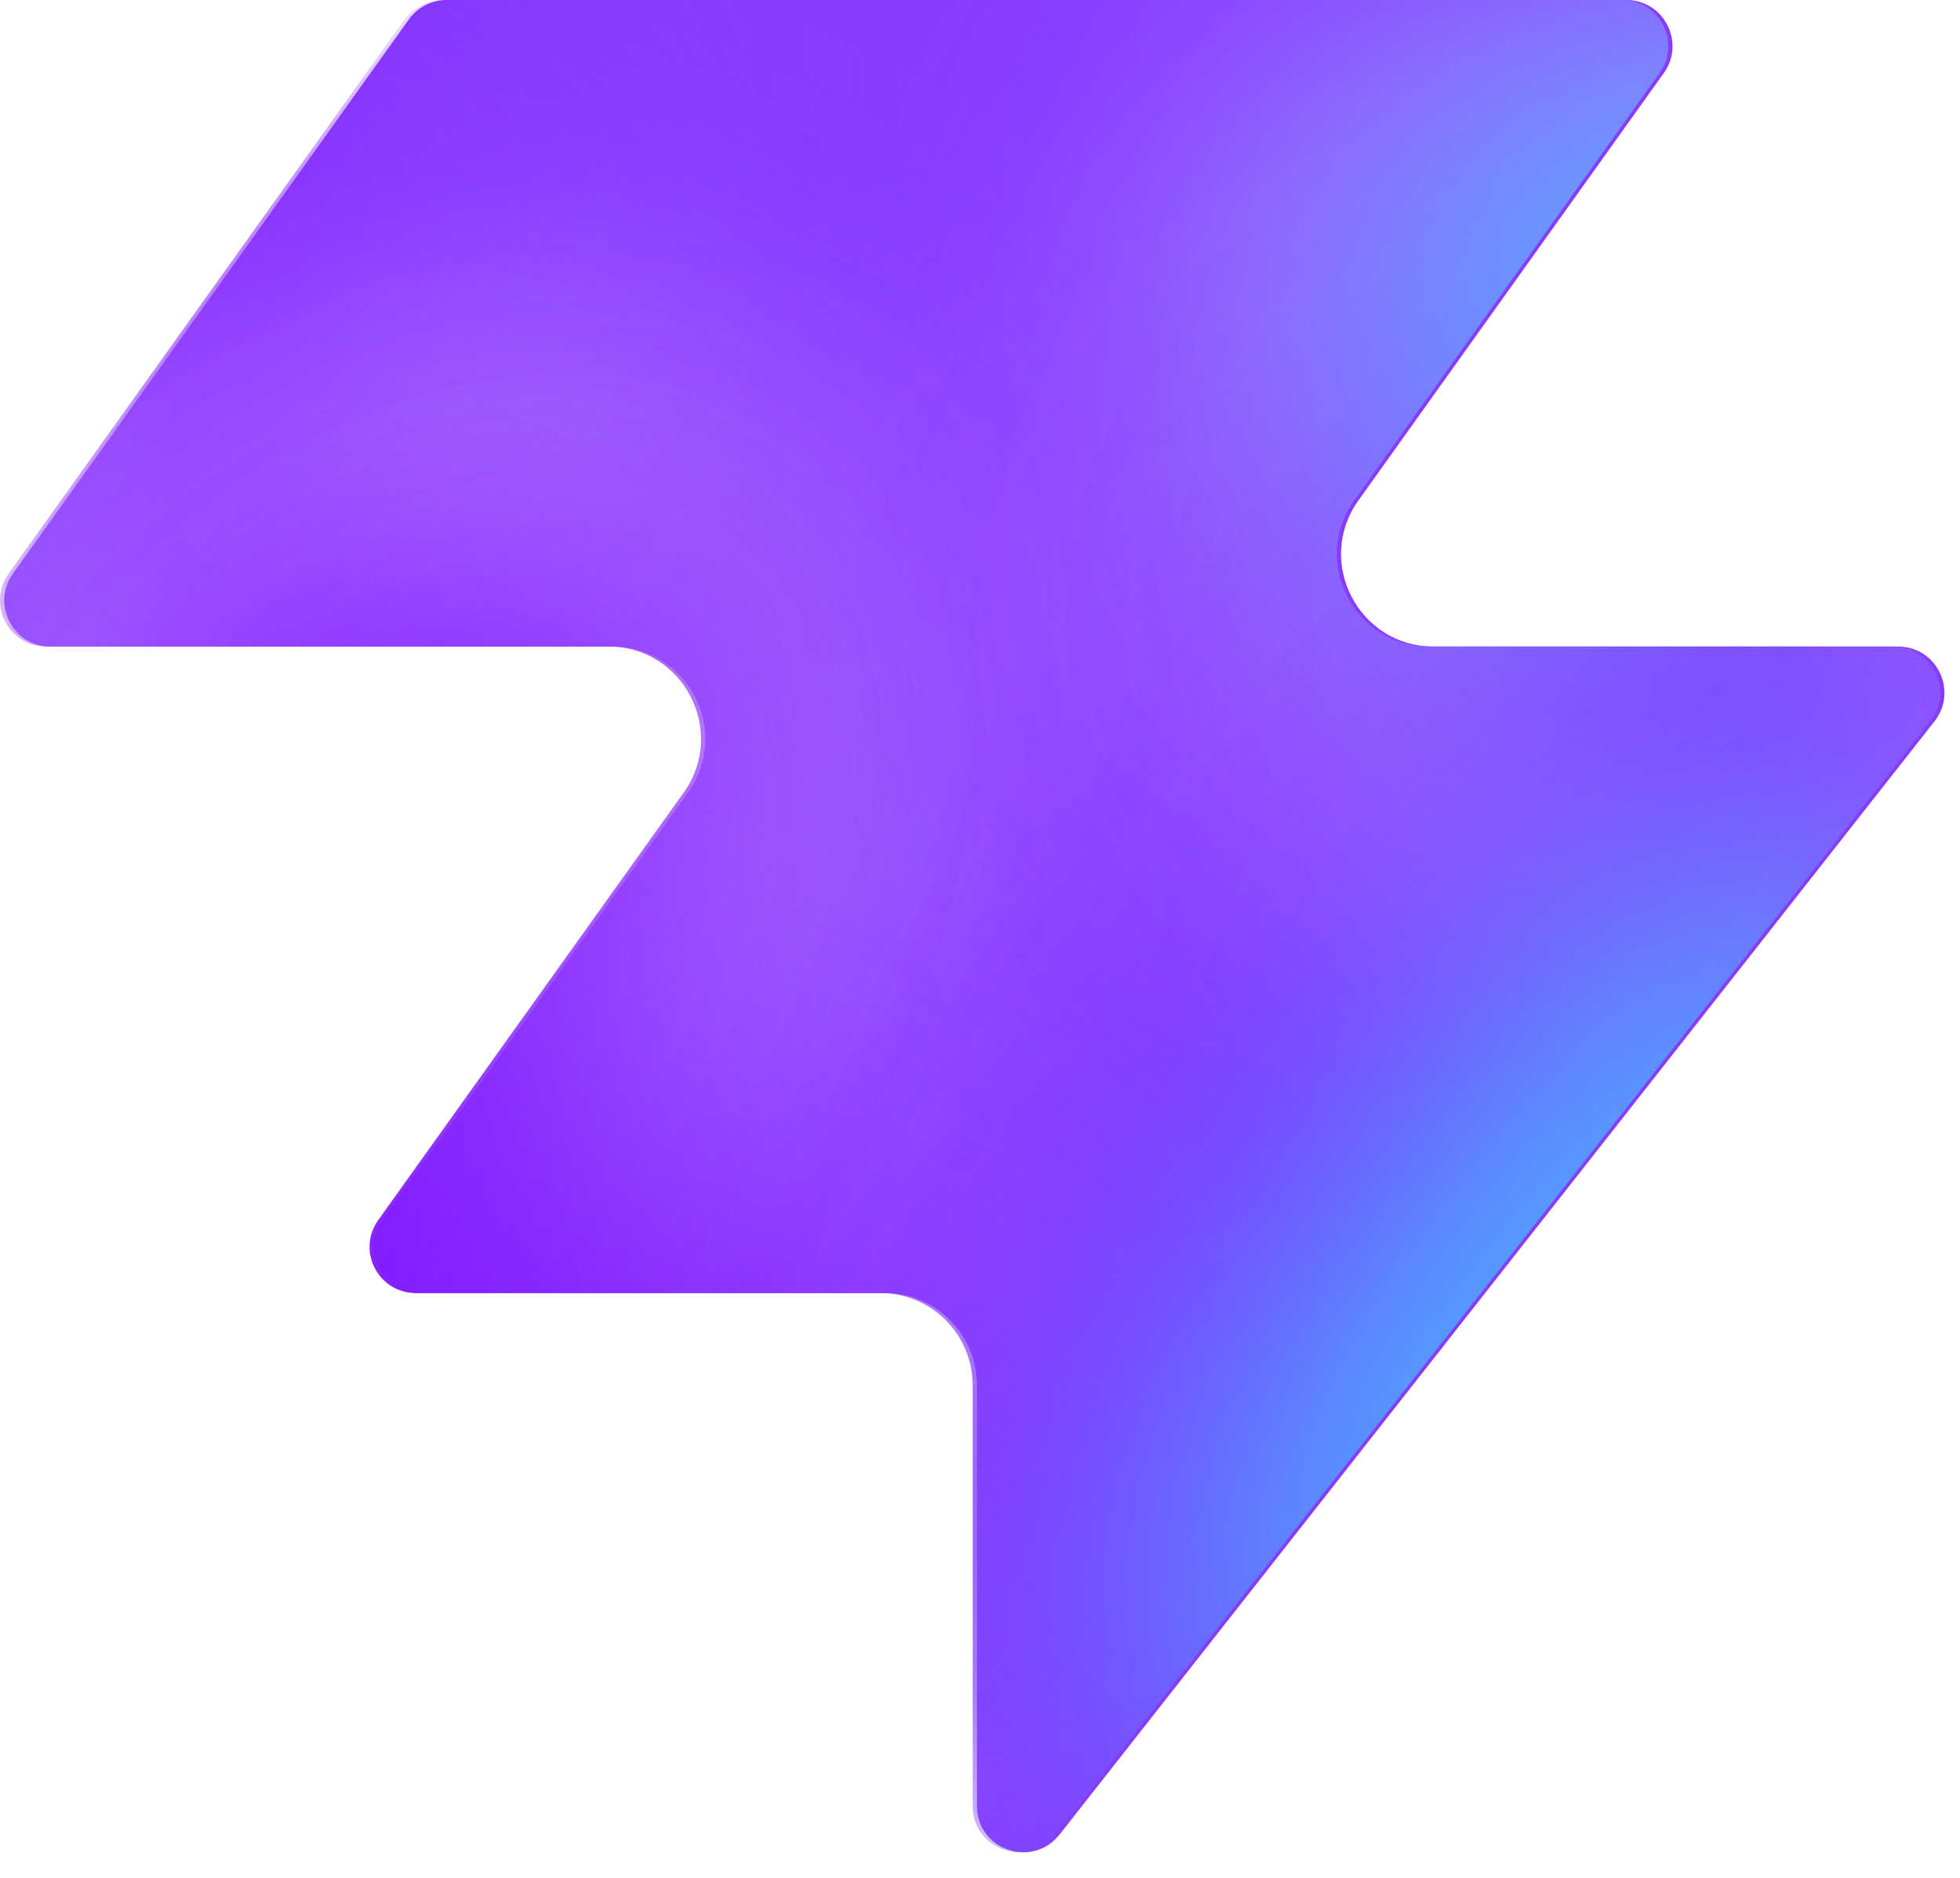
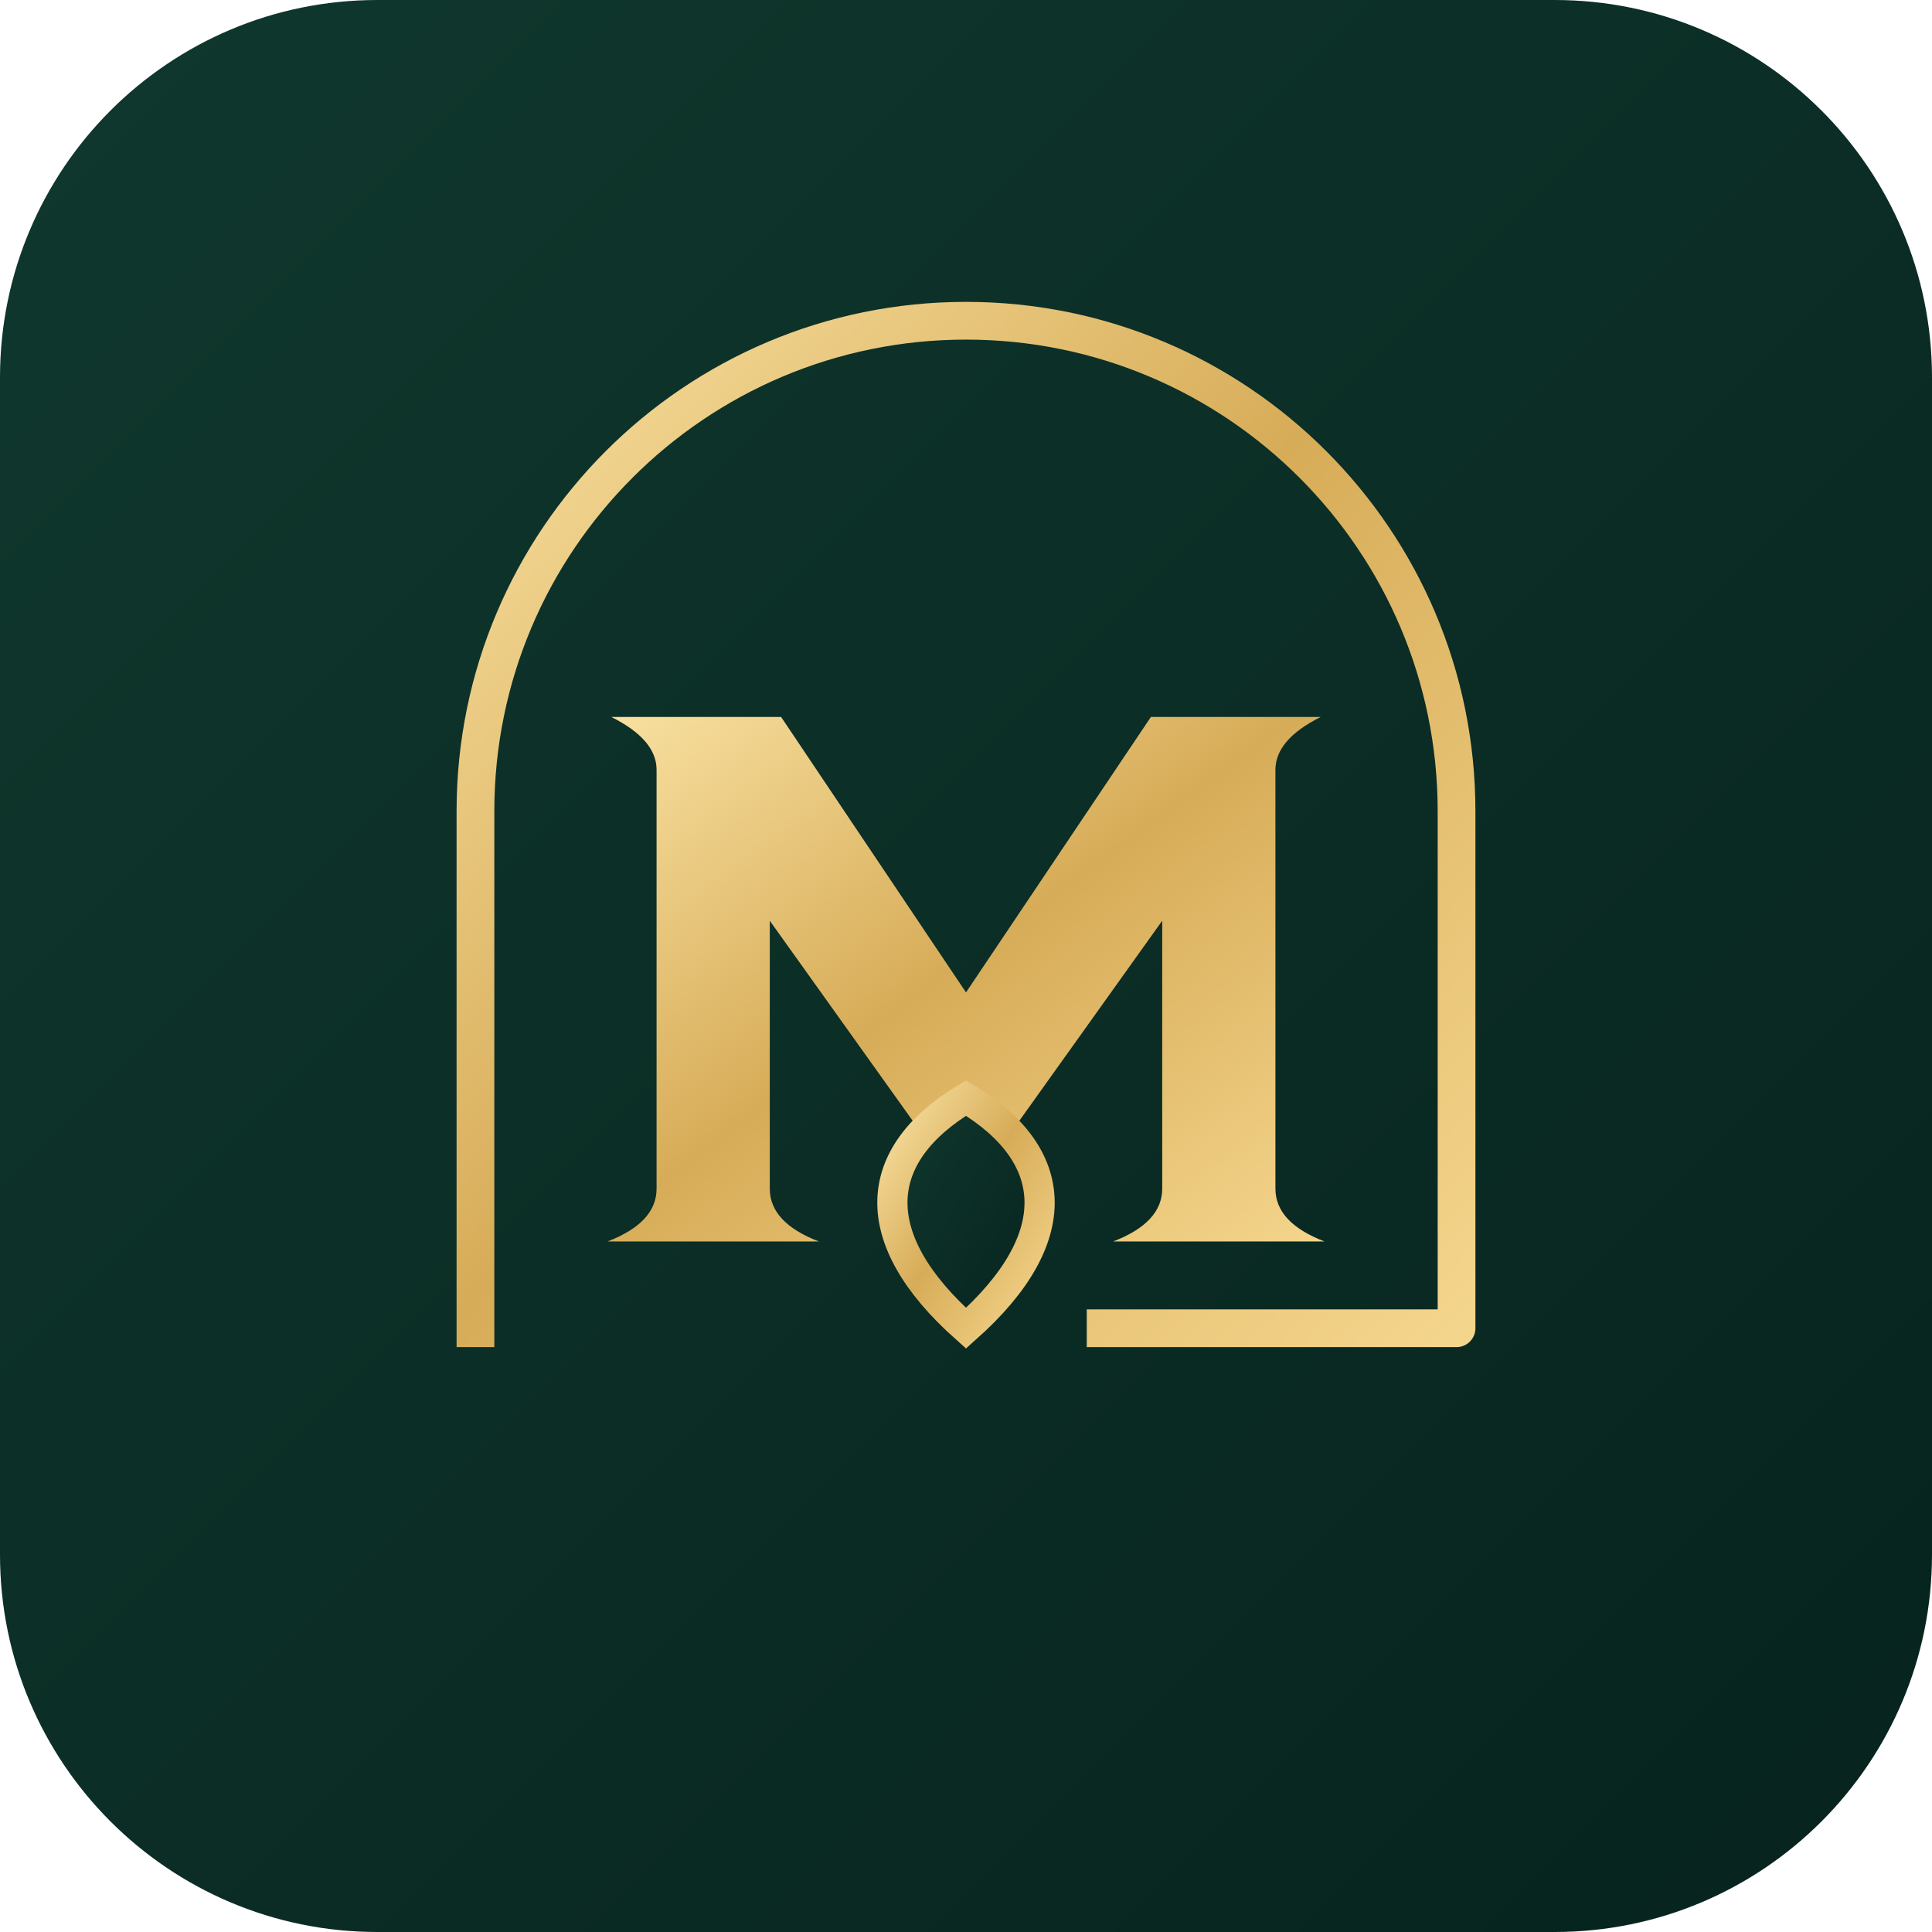
- <svg xmlns="http://www.w3.org/2000/svg" width="48" height="46" fill="none" viewBox="0 0 48 46">
-   <path fill="#863bff" d="M25.946 44.938c-.664.845-2.021.375-2.021-.698V33.937a2.26 2.26 0 0 0-2.262-2.262H10.287c-.92 0-1.456-1.04-.92-1.788l7.48-10.471c1.07-1.497 0-3.578-1.842-3.578H1.237c-.92 0-1.456-1.04-.92-1.788L10.013.474c.214-.297.556-.474.92-.474h28.894c.92 0 1.456 1.04.92 1.788l-7.48 10.471c-1.07 1.498 0 3.579 1.842 3.579h11.377c.943 0 1.473 1.088.89 1.83L25.947 44.94z" style="fill:#863bff;fill:color(display-p3 .525 .23 1);fill-opacity:1" />
-   <mask id="a" width="48" height="46" x="0" y="0" maskUnits="userSpaceOnUse" style="mask-type:alpha">
-     <path fill="#000" d="M25.842 44.938c-.664.844-2.021.375-2.021-.698V33.937a2.26 2.26 0 0 0-2.262-2.262H10.183c-.92 0-1.456-1.04-.92-1.788l7.48-10.471c1.07-1.498 0-3.579-1.842-3.579H1.133c-.92 0-1.456-1.04-.92-1.787L9.91.473c.214-.297.556-.474.92-.474h28.894c.92 0 1.456 1.04.92 1.788l-7.48 10.471c-1.07 1.498 0 3.578 1.842 3.578h11.377c.943 0 1.473 1.088.89 1.832L25.843 44.94z" style="fill:#000;fill-opacity:1" />
-   </mask>
-   <g mask="url(#a)">
-     <g filter="url(#b)">
-       <ellipse cx="5.508" cy="14.704" fill="#ede6ff" rx="5.508" ry="14.704" style="fill:#ede6ff;fill:color(display-p3 .927 .903 1);fill-opacity:1" transform="matrix(.00324 1 1 -.00324 -4.47 31.516)" />
-     </g>
-     <g filter="url(#c)">
-       <ellipse cx="10.399" cy="29.851" fill="#ede6ff" rx="10.399" ry="29.851" style="fill:#ede6ff;fill:color(display-p3 .927 .903 1);fill-opacity:1" transform="matrix(.00324 1 1 -.00324 -39.328 7.883)" />
-     </g>
-     <g filter="url(#d)">
-       <ellipse cx="5.508" cy="30.487" fill="#7e14ff" rx="5.508" ry="30.487" style="fill:#7e14ff;fill:color(display-p3 .492 .077 1);fill-opacity:1" transform="rotate(89.814 -25.913 -14.639)scale(1 -1)" />
-     </g>
-     <g filter="url(#e)">
-       <ellipse cx="5.508" cy="30.599" fill="#7e14ff" rx="5.508" ry="30.599" style="fill:#7e14ff;fill:color(display-p3 .492 .077 1);fill-opacity:1" transform="rotate(89.814 -32.644 -3.334)scale(1 -1)" />
-     </g>
-     <g filter="url(#f)">
-       <ellipse cx="5.508" cy="30.599" fill="#7e14ff" rx="5.508" ry="30.599" style="fill:#7e14ff;fill:color(display-p3 .492 .077 1);fill-opacity:1" transform="matrix(.00324 1 1 -.00324 -34.34 30.47)" />
-     </g>
-     <g filter="url(#g)">
-       <ellipse cx="14.072" cy="22.078" fill="#ede6ff" rx="14.072" ry="22.078" style="fill:#ede6ff;fill:color(display-p3 .927 .903 1);fill-opacity:1" transform="rotate(93.35 24.506 48.493)scale(-1 1)" />
-     </g>
-     <g filter="url(#h)">
-       <ellipse cx="3.47" cy="21.501" fill="#7e14ff" rx="3.47" ry="21.501" style="fill:#7e14ff;fill:color(display-p3 .492 .077 1);fill-opacity:1" transform="rotate(89.009 28.708 47.59)scale(-1 1)" />
-     </g>
-     <g filter="url(#i)">
-       <ellipse cx="3.47" cy="21.501" fill="#7e14ff" rx="3.47" ry="21.501" style="fill:#7e14ff;fill:color(display-p3 .492 .077 1);fill-opacity:1" transform="rotate(89.009 28.708 47.59)scale(-1 1)" />
-     </g>
-     <g filter="url(#j)">
-       <ellipse cx=".387" cy="8.972" fill="#7e14ff" rx="4.407" ry="29.108" style="fill:#7e14ff;fill:color(display-p3 .492 .077 1);fill-opacity:1" transform="rotate(39.51 .387 8.972)" />
-     </g>
-     <g filter="url(#k)">
-       <ellipse cx="47.523" cy="-6.092" fill="#7e14ff" rx="4.407" ry="29.108" style="fill:#7e14ff;fill:color(display-p3 .492 .077 1);fill-opacity:1" transform="rotate(37.892 47.523 -6.092)" />
-     </g>
-     <g filter="url(#l)">
-       <ellipse cx="41.412" cy="6.333" fill="#47bfff" rx="5.971" ry="9.665" style="fill:#47bfff;fill:color(display-p3 .28 .748 1);fill-opacity:1" transform="rotate(37.892 41.412 6.333)" />
-     </g>
-     <g filter="url(#m)">
-       <ellipse cx="-1.879" cy="38.332" fill="#7e14ff" rx="4.407" ry="29.108" style="fill:#7e14ff;fill:color(display-p3 .492 .077 1);fill-opacity:1" transform="rotate(37.892 -1.88 38.332)" />
-     </g>
-     <g filter="url(#n)">
-       <ellipse cx="-1.879" cy="38.332" fill="#7e14ff" rx="4.407" ry="29.108" style="fill:#7e14ff;fill:color(display-p3 .492 .077 1);fill-opacity:1" transform="rotate(37.892 -1.88 38.332)" />
-     </g>
-     <g filter="url(#o)">
-       <ellipse cx="35.651" cy="29.907" fill="#7e14ff" rx="4.407" ry="29.108" style="fill:#7e14ff;fill:color(display-p3 .492 .077 1);fill-opacity:1" transform="rotate(37.892 35.651 29.907)" />
-     </g>
-     <g filter="url(#p)">
-       <ellipse cx="38.418" cy="32.4" fill="#47bfff" rx="5.971" ry="15.297" style="fill:#47bfff;fill:color(display-p3 .28 .748 1);fill-opacity:1" transform="rotate(37.892 38.418 32.4)" />
-     </g>
+ <svg xmlns="http://www.w3.org/2000/svg" viewBox="0 0 512 512" role="img" aria-labelledby="title">
+   <defs>
+     <linearGradient id="gold" x1="0" y1="0" x2="1" y2="1">
+       <stop offset="0" stop-color="#F8E0A0" />
+       <stop offset=".48" stop-color="#D7AC58" />
+       <stop offset="1" stop-color="#F4D58C" />
+     </linearGradient>
+     <linearGradient id="green" x1="0" y1="0" x2="1" y2="1">
+       <stop offset="0" stop-color="#10382E" />
+       <stop offset="1" stop-color="#06231D" />
+     </linearGradient>
+   </defs>
+   <rect width="512" height="512" rx="100" fill="url(#green)" />
+   <g fill="none" stroke="url(#gold)" stroke-width="10" stroke-linecap="square" stroke-linejoin="round">
+     <path d="M126 352 V215 A130 130 0 0 1 386 215 V352 H293" />
+     <path d="M126 352 H219" />
  </g>
-   <defs>
-     <filter id="b" width="60.045" height="41.654" x="-19.77" y="16.149" color-interpolation-filters="sRGB" filterUnits="userSpaceOnUse">
-       <feFlood flood-opacity="0" result="BackgroundImageFix" />
-       <feBlend in="SourceGraphic" in2="BackgroundImageFix" result="shape" />
-       <feGaussianBlur result="effect1_foregroundBlur_2002_17158" stdDeviation="7.659" />
-     </filter>
-     <filter id="c" width="90.34" height="51.437" x="-54.613" y="-7.533" color-interpolation-filters="sRGB" filterUnits="userSpaceOnUse">
-       <feFlood flood-opacity="0" result="BackgroundImageFix" />
-       <feBlend in="SourceGraphic" in2="BackgroundImageFix" result="shape" />
-       <feGaussianBlur result="effect1_foregroundBlur_2002_17158" stdDeviation="7.659" />
-     </filter>
-     <filter id="d" width="79.355" height="29.4" x="-49.64" y="2.03" color-interpolation-filters="sRGB" filterUnits="userSpaceOnUse">
-       <feFlood flood-opacity="0" result="BackgroundImageFix" />
-       <feBlend in="SourceGraphic" in2="BackgroundImageFix" result="shape" />
-       <feGaussianBlur result="effect1_foregroundBlur_2002_17158" stdDeviation="4.596" />
-     </filter>
-     <filter id="e" width="79.579" height="29.4" x="-45.045" y="20.029" color-interpolation-filters="sRGB" filterUnits="userSpaceOnUse">
-       <feFlood flood-opacity="0" result="BackgroundImageFix" />
-       <feBlend in="SourceGraphic" in2="BackgroundImageFix" result="shape" />
-       <feGaussianBlur result="effect1_foregroundBlur_2002_17158" stdDeviation="4.596" />
-     </filter>
-     <filter id="f" width="79.579" height="29.4" x="-43.513" y="21.178" color-interpolation-filters="sRGB" filterUnits="userSpaceOnUse">
-       <feFlood flood-opacity="0" result="BackgroundImageFix" />
-       <feBlend in="SourceGraphic" in2="BackgroundImageFix" result="shape" />
-       <feGaussianBlur result="effect1_foregroundBlur_2002_17158" stdDeviation="4.596" />
-     </filter>
-     <filter id="g" width="74.749" height="58.852" x="15.756" y="-17.901" color-interpolation-filters="sRGB" filterUnits="userSpaceOnUse">
-       <feFlood flood-opacity="0" result="BackgroundImageFix" />
-       <feBlend in="SourceGraphic" in2="BackgroundImageFix" result="shape" />
-       <feGaussianBlur result="effect1_foregroundBlur_2002_17158" stdDeviation="7.659" />
-     </filter>
-     <filter id="h" width="61.377" height="25.362" x="23.548" y="2.284" color-interpolation-filters="sRGB" filterUnits="userSpaceOnUse">
-       <feFlood flood-opacity="0" result="BackgroundImageFix" />
-       <feBlend in="SourceGraphic" in2="BackgroundImageFix" result="shape" />
-       <feGaussianBlur result="effect1_foregroundBlur_2002_17158" stdDeviation="4.596" />
-     </filter>
-     <filter id="i" width="61.377" height="25.362" x="23.548" y="2.284" color-interpolation-filters="sRGB" filterUnits="userSpaceOnUse">
-       <feFlood flood-opacity="0" result="BackgroundImageFix" />
-       <feBlend in="SourceGraphic" in2="BackgroundImageFix" result="shape" />
-       <feGaussianBlur result="effect1_foregroundBlur_2002_17158" stdDeviation="4.596" />
-     </filter>
-     <filter id="j" width="56.045" height="63.649" x="-27.636" y="-22.853" color-interpolation-filters="sRGB" filterUnits="userSpaceOnUse">
-       <feFlood flood-opacity="0" result="BackgroundImageFix" />
-       <feBlend in="SourceGraphic" in2="BackgroundImageFix" result="shape" />
-       <feGaussianBlur result="effect1_foregroundBlur_2002_17158" stdDeviation="4.596" />
-     </filter>
-     <filter id="k" width="54.814" height="64.646" x="20.116" y="-38.415" color-interpolation-filters="sRGB" filterUnits="userSpaceOnUse">
-       <feFlood flood-opacity="0" result="BackgroundImageFix" />
-       <feBlend in="SourceGraphic" in2="BackgroundImageFix" result="shape" />
-       <feGaussianBlur result="effect1_foregroundBlur_2002_17158" stdDeviation="4.596" />
-     </filter>
-     <filter id="l" width="33.541" height="35.313" x="24.641" y="-11.323" color-interpolation-filters="sRGB" filterUnits="userSpaceOnUse">
-       <feFlood flood-opacity="0" result="BackgroundImageFix" />
-       <feBlend in="SourceGraphic" in2="BackgroundImageFix" result="shape" />
-       <feGaussianBlur result="effect1_foregroundBlur_2002_17158" stdDeviation="4.596" />
-     </filter>
-     <filter id="m" width="54.814" height="64.646" x="-29.286" y="6.009" color-interpolation-filters="sRGB" filterUnits="userSpaceOnUse">
-       <feFlood flood-opacity="0" result="BackgroundImageFix" />
-       <feBlend in="SourceGraphic" in2="BackgroundImageFix" result="shape" />
-       <feGaussianBlur result="effect1_foregroundBlur_2002_17158" stdDeviation="4.596" />
-     </filter>
-     <filter id="n" width="54.814" height="64.646" x="-29.286" y="6.009" color-interpolation-filters="sRGB" filterUnits="userSpaceOnUse">
-       <feFlood flood-opacity="0" result="BackgroundImageFix" />
-       <feBlend in="SourceGraphic" in2="BackgroundImageFix" result="shape" />
-       <feGaussianBlur result="effect1_foregroundBlur_2002_17158" stdDeviation="4.596" />
-     </filter>
-     <filter id="o" width="54.814" height="64.646" x="8.244" y="-2.416" color-interpolation-filters="sRGB" filterUnits="userSpaceOnUse">
-       <feFlood flood-opacity="0" result="BackgroundImageFix" />
-       <feBlend in="SourceGraphic" in2="BackgroundImageFix" result="shape" />
-       <feGaussianBlur result="effect1_foregroundBlur_2002_17158" stdDeviation="4.596" />
-     </filter>
-     <filter id="p" width="39.409" height="43.623" x="18.713" y="10.588" color-interpolation-filters="sRGB" filterUnits="userSpaceOnUse">
-       <feFlood flood-opacity="0" result="BackgroundImageFix" />
-       <feBlend in="SourceGraphic" in2="BackgroundImageFix" result="shape" />
-       <feGaussianBlur result="effect1_foregroundBlur_2002_17158" stdDeviation="4.596" />
-     </filter>
-   </defs>
+   <path d="M174 315 V204 Q174 196 162 190 H207 L256 263 L305 190 H350 Q338 196 338 204 V315 Q338 324 351 329 H295 Q308 324 308 315 V244 L263 307 L256 316 L249 307 L204 244 V315 Q204 324 217 329 H161 Q174 324 174 315Z" fill="url(#gold)" />
+   <path d="M256 352 C229 328 231 306 256 291 C281 306 283 328 256 352Z" fill="url(#green)" stroke="url(#gold)" stroke-width="8" />
</svg>
